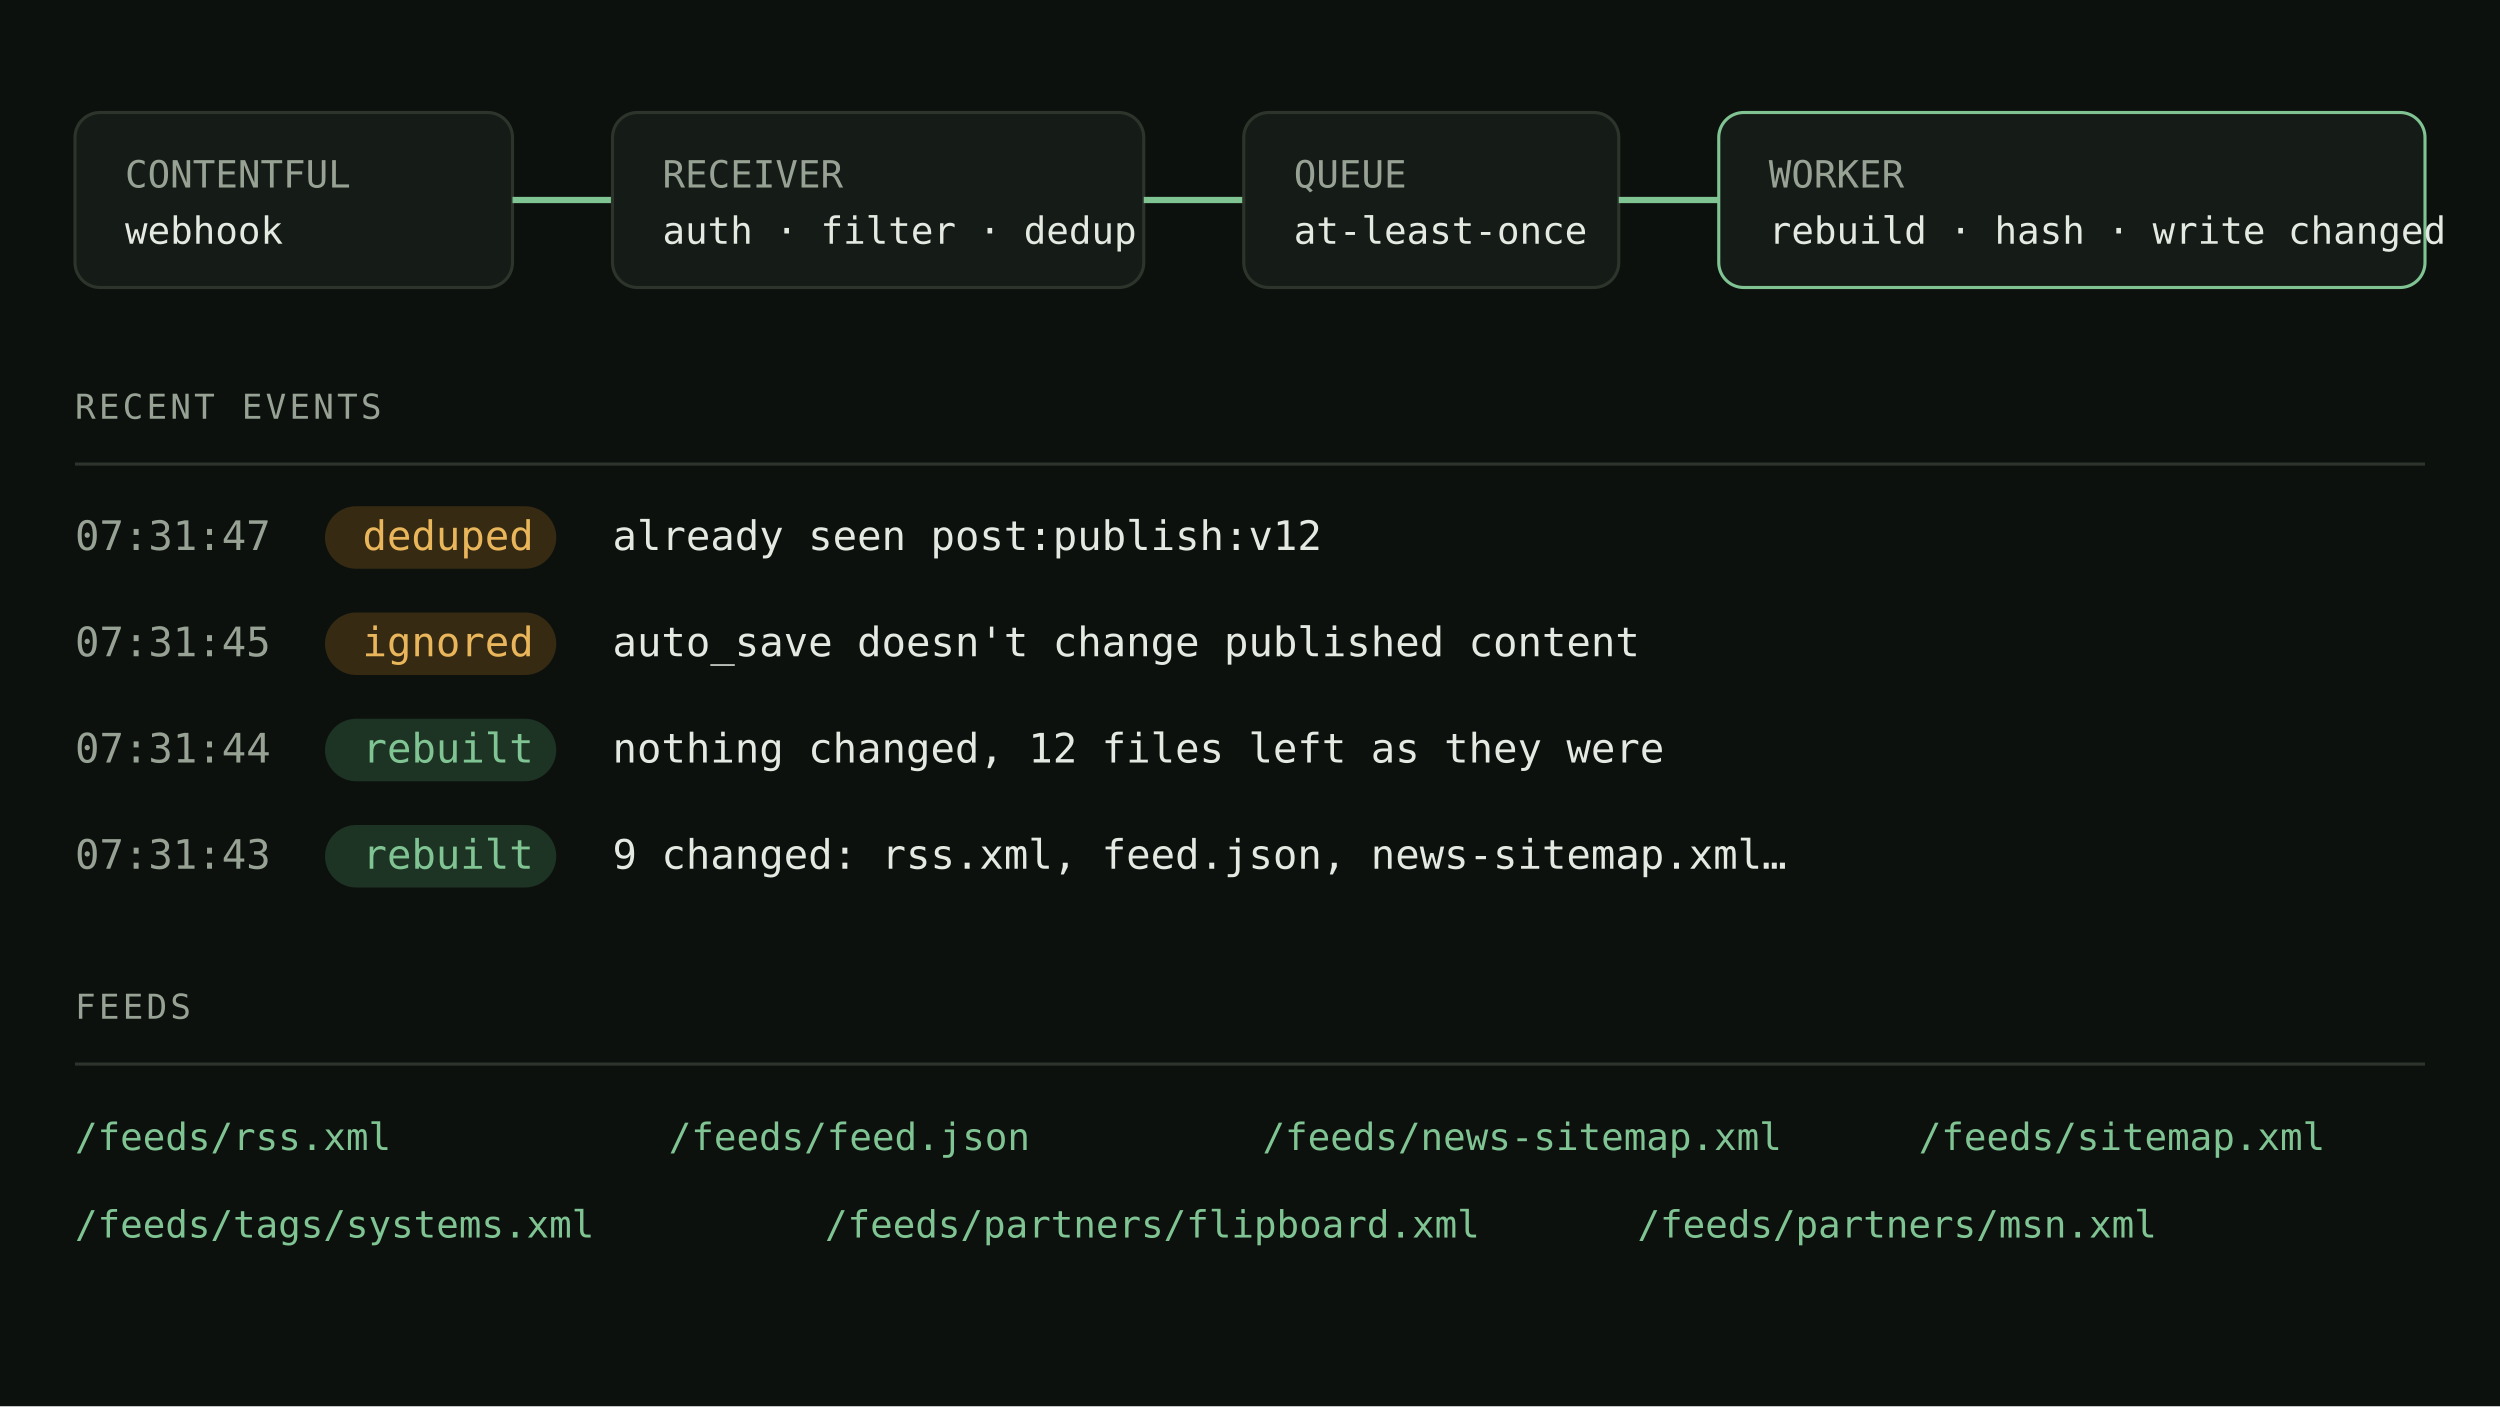
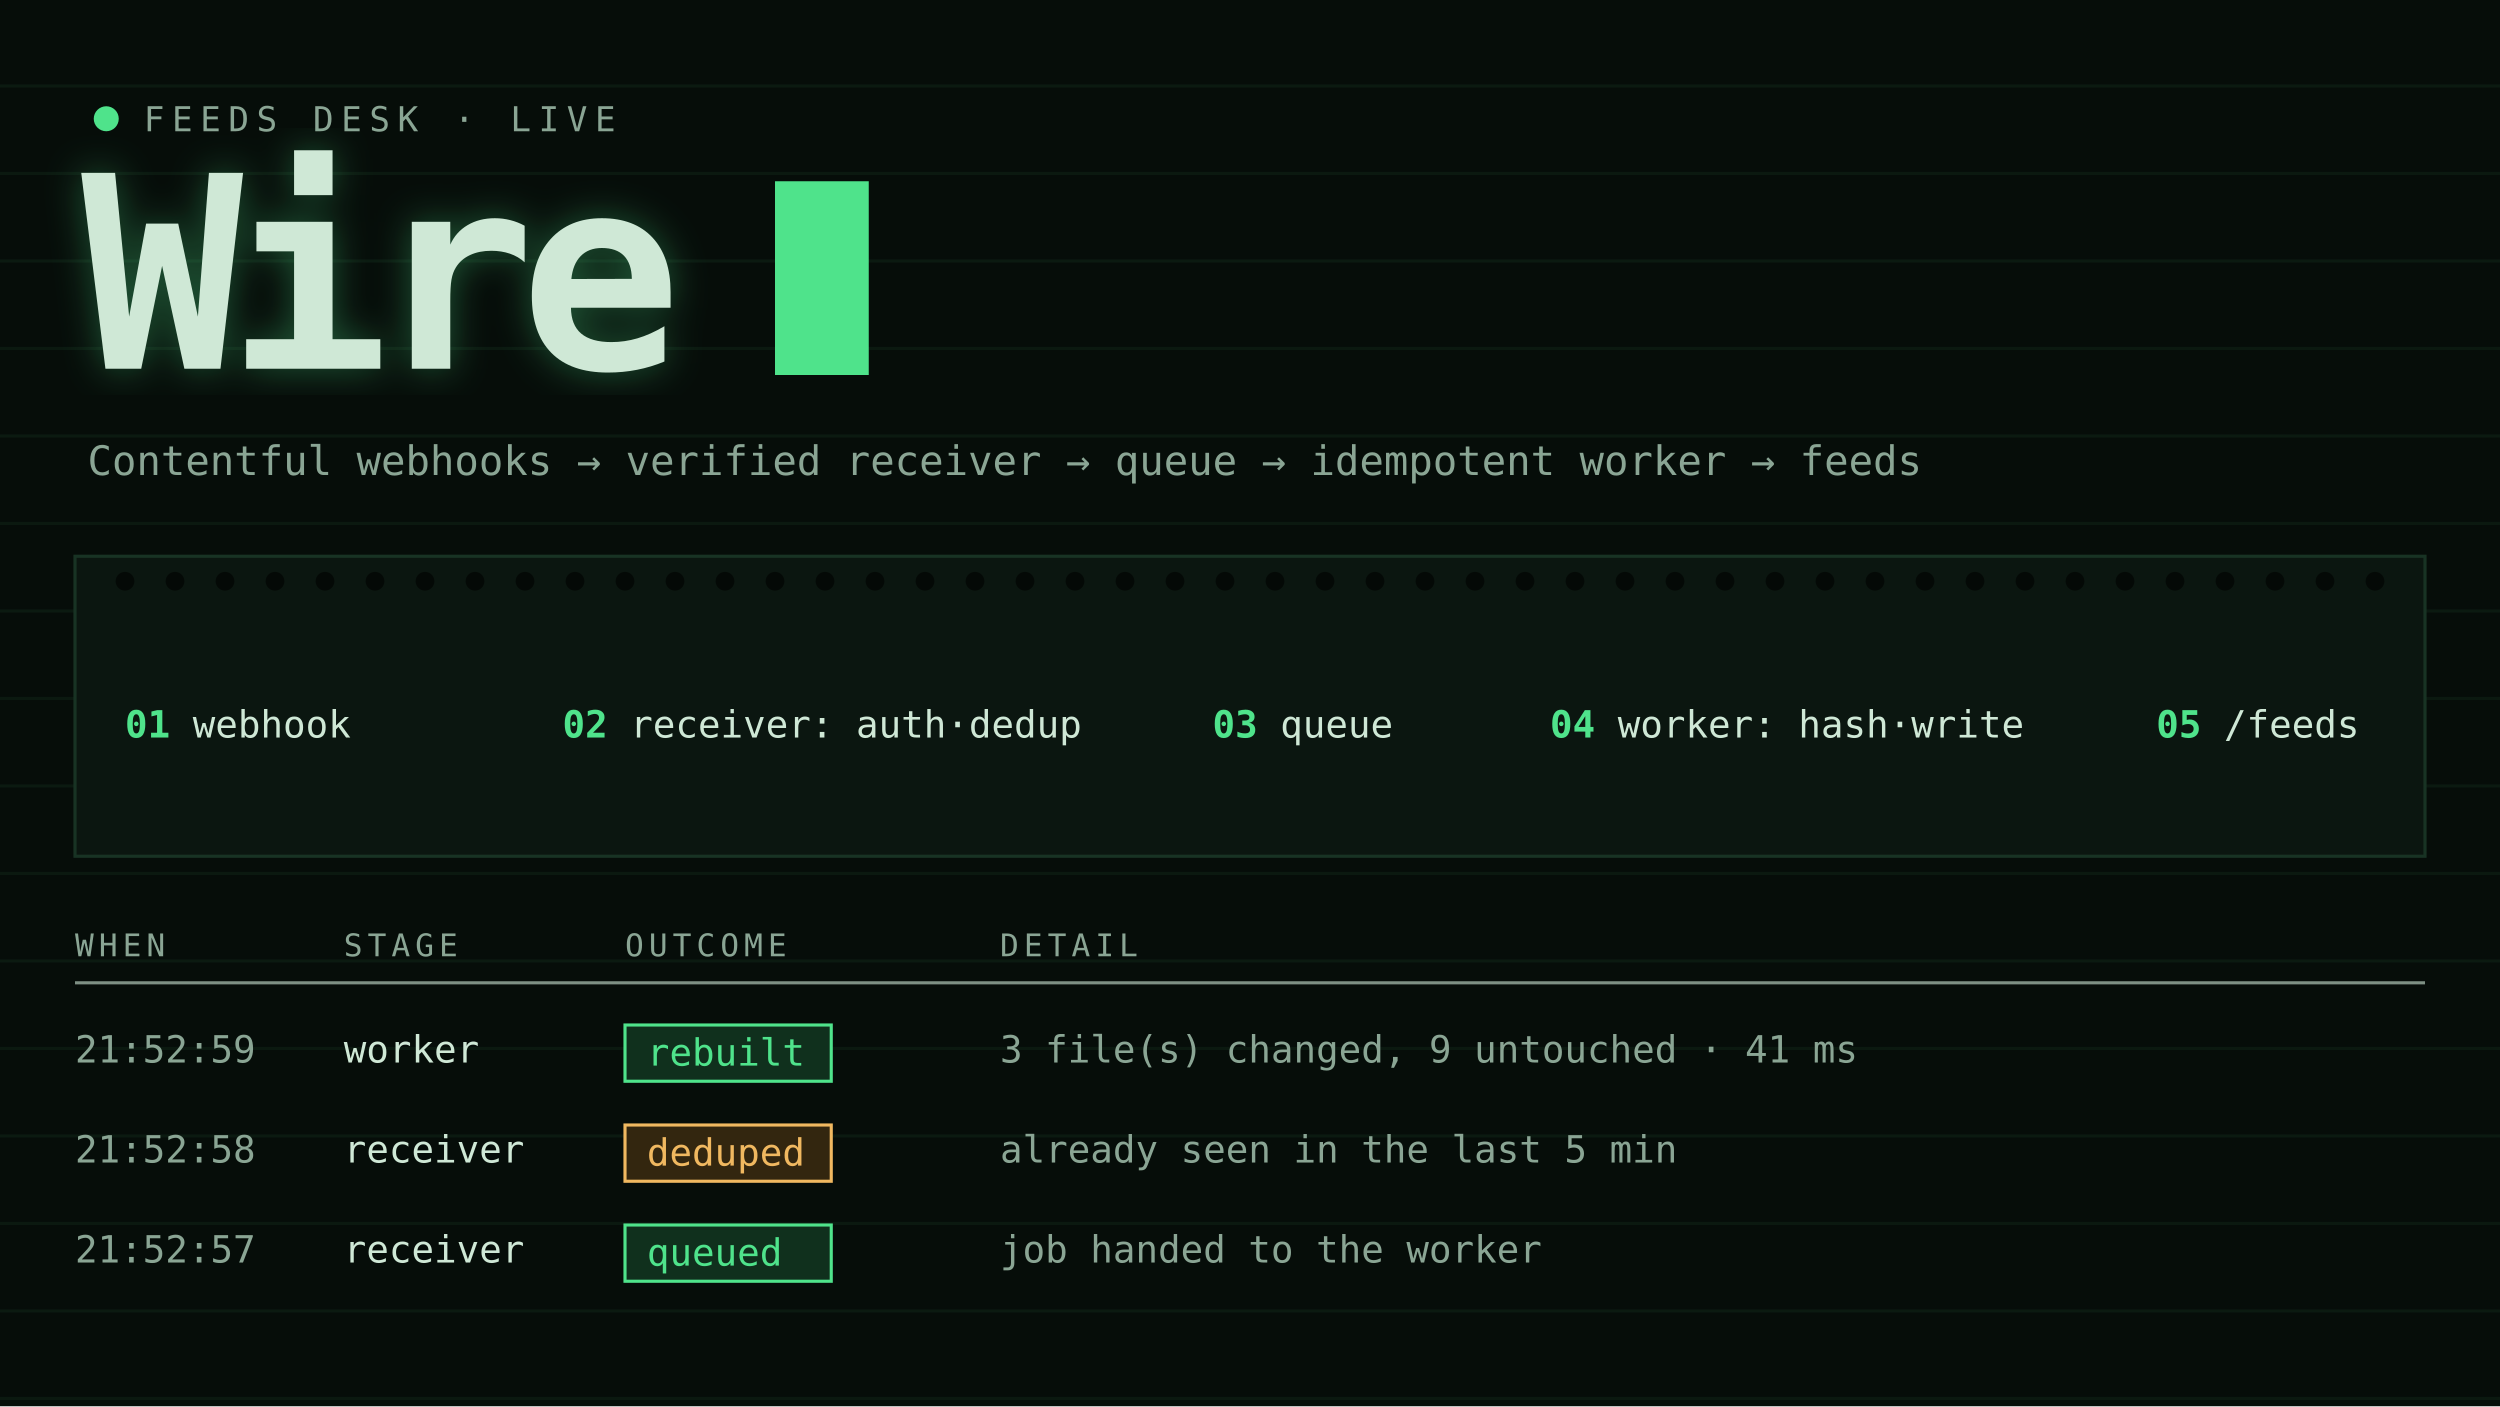
- <svg xmlns="http://www.w3.org/2000/svg" width="800" height="450" viewBox="0 0 800 450" font-family="ui-monospace, Menlo, 'SF Mono', monospace">
-   <rect width="800" height="450" fill="#0d110e" />
-   <g font-size="12">
-     <rect x="24" y="36" width="140" height="56" rx="8" fill="#151b16" stroke="#2c342b" />
-     <text x="40" y="60" fill="#97a294">CONTENTFUL</text>
-     <text x="40" y="78" fill="#e4e9e2">webhook</text>
-     <path d="M164 64 H196" stroke="#7fc492" stroke-width="2" />
-     <rect x="196" y="36" width="170" height="56" rx="8" fill="#151b16" stroke="#2c342b" />
-     <text x="212" y="60" fill="#97a294">RECEIVER</text>
-     <text x="212" y="78" fill="#e4e9e2">auth · filter · dedup</text>
-     <path d="M366 64 H398" stroke="#7fc492" stroke-width="2" />
-     <rect x="398" y="36" width="120" height="56" rx="8" fill="#151b16" stroke="#2c342b" />
-     <text x="414" y="60" fill="#97a294">QUEUE</text>
-     <text x="414" y="78" fill="#e4e9e2">at-least-once</text>
-     <path d="M518 64 H550" stroke="#7fc492" stroke-width="2" />
-     <rect x="550" y="36" width="226" height="56" rx="8" fill="#151b16" stroke="#7fc492" />
-     <text x="566" y="60" fill="#97a294">WORKER</text>
-     <text x="566" y="78" fill="#e4e9e2">rebuild · hash · write changed</text>
+ <svg xmlns="http://www.w3.org/2000/svg" width="800" height="450" viewBox="0 0 800 450" font-family="'JetBrains Mono', Menlo, monospace">
+   <defs>
+     <pattern id="rule" width="800" height="28" patternUnits="userSpaceOnUse">
+       <rect y="27" width="800" height="1" fill="#4fe38b" opacity="0.06" />
+     </pattern>
+     <filter id="glow">
+       <feGaussianBlur stdDeviation="6" />
+     </filter>
+   </defs>
+   <rect width="800" height="450" fill="#060d09" />
+   <rect width="800" height="450" fill="url(#rule)" />
+   <circle cx="34" cy="38" r="4" fill="#4fe38b" />
+   <text x="46" y="42" fill="#8aa594" font-size="11" letter-spacing="2.4">FEEDS DESK · LIVE</text>
+   <text x="26" y="118" fill="#4fe38b" font-size="86" font-weight="800" letter-spacing="-5" opacity="0.35" filter="url(#glow)">Wire</text>
+   <text x="26" y="118" fill="#cfe8d6" font-size="86" font-weight="800" letter-spacing="-5">Wire</text>
+   <rect x="248" y="58" width="30" height="62" fill="#4fe38b" />
+   <text x="28" y="152" fill="#8aa594" font-size="13">Contentful webhooks → verified receiver → queue → idempotent worker → feeds</text>
+   <rect x="24" y="178" width="752" height="96" fill="#0b1610" stroke="#183324" />
+   <g fill="#040906">
+     <circle cx="40" cy="186" r="3" />
+     <circle cx="56" cy="186" r="3" />
+     <circle cx="72" cy="186" r="3" />
+     <circle cx="88" cy="186" r="3" />
+     <circle cx="104" cy="186" r="3" />
+     <circle cx="120" cy="186" r="3" />
+     <circle cx="136" cy="186" r="3" />
+     <circle cx="152" cy="186" r="3" />
+     <circle cx="168" cy="186" r="3" />
+     <circle cx="184" cy="186" r="3" />
+     <circle cx="200" cy="186" r="3" />
+     <circle cx="216" cy="186" r="3" />
+     <circle cx="232" cy="186" r="3" />
+     <circle cx="248" cy="186" r="3" />
+     <circle cx="264" cy="186" r="3" />
+     <circle cx="280" cy="186" r="3" />
+     <circle cx="296" cy="186" r="3" />
+     <circle cx="312" cy="186" r="3" />
+     <circle cx="328" cy="186" r="3" />
+     <circle cx="344" cy="186" r="3" />
+     <circle cx="360" cy="186" r="3" />
+     <circle cx="376" cy="186" r="3" />
+     <circle cx="392" cy="186" r="3" />
+     <circle cx="408" cy="186" r="3" />
+     <circle cx="424" cy="186" r="3" />
+     <circle cx="440" cy="186" r="3" />
+     <circle cx="456" cy="186" r="3" />
+     <circle cx="472" cy="186" r="3" />
+     <circle cx="488" cy="186" r="3" />
+     <circle cx="504" cy="186" r="3" />
+     <circle cx="520" cy="186" r="3" />
+     <circle cx="536" cy="186" r="3" />
+     <circle cx="552" cy="186" r="3" />
+     <circle cx="568" cy="186" r="3" />
+     <circle cx="584" cy="186" r="3" />
+     <circle cx="600" cy="186" r="3" />
+     <circle cx="616" cy="186" r="3" />
+     <circle cx="632" cy="186" r="3" />
+     <circle cx="648" cy="186" r="3" />
+     <circle cx="664" cy="186" r="3" />
+     <circle cx="680" cy="186" r="3" />
+     <circle cx="696" cy="186" r="3" />
+     <circle cx="712" cy="186" r="3" />
+     <circle cx="728" cy="186" r="3" />
+     <circle cx="744" cy="186" r="3" />
+     <circle cx="760" cy="186" r="3" />
  </g>
-   <g font-size="13">
-     <text x="24" y="134" fill="#97a294" font-size="11" letter-spacing="1">RECENT EVENTS</text>
-     <rect x="24" y="148" width="752" height="1" fill="#2c342b" />
-     <text x="24" y="176" fill="#97a294">07:31:47</text>
-     <rect x="104" y="162" width="74" height="20" rx="10" fill="#362a12" />
-     <text x="116" y="176" fill="#e9b65b">deduped</text>
-     <text x="196" y="176" fill="#e4e9e2">already seen post:publish:v12</text>
-     <text x="24" y="210" fill="#97a294">07:31:45</text>
-     <rect x="104" y="196" width="74" height="20" rx="10" fill="#362a12" />
-     <text x="116" y="210" fill="#e9b65b">ignored</text>
-     <text x="196" y="210" fill="#e4e9e2">auto_save doesn't change published content</text>
-     <text x="24" y="244" fill="#97a294">07:31:44</text>
-     <rect x="104" y="230" width="74" height="20" rx="10" fill="#1d3324" />
-     <text x="116" y="244" fill="#7fc492">rebuilt</text>
-     <text x="196" y="244" fill="#e4e9e2">nothing changed, 12 files left as they were</text>
-     <text x="24" y="278" fill="#97a294">07:31:43</text>
-     <rect x="104" y="264" width="74" height="20" rx="10" fill="#1d3324" />
-     <text x="116" y="278" fill="#7fc492">rebuilt</text>
-     <text x="196" y="278" fill="#e4e9e2">9 changed: rss.xml, feed.json, news-sitemap.xml…</text>
+   <g font-size="12" fill="#cfe8d6">
+     <text x="40" y="236">
+       <tspan fill="#4fe38b" font-weight="800">01</tspan> webhook</text>
+     <text x="180" y="236">
+       <tspan fill="#4fe38b" font-weight="800">02</tspan> receiver: auth·dedup</text>
+     <text x="388" y="236">
+       <tspan fill="#4fe38b" font-weight="800">03</tspan> queue</text>
+     <text x="496" y="236">
+       <tspan fill="#4fe38b" font-weight="800">04</tspan> worker: hash·write</text>
+     <text x="690" y="236">
+       <tspan fill="#4fe38b" font-weight="800">05</tspan> /feeds</text>
  </g>
-   <g font-size="12" fill="#7fc492">
-     <text x="24" y="326" fill="#97a294" font-size="11" letter-spacing="1">FEEDS</text>
-     <rect x="24" y="340" width="752" height="1" fill="#2c342b" />
-     <text x="24" y="368">/feeds/rss.xml</text>
-     <text x="214" y="368">/feeds/feed.json</text>
-     <text x="404" y="368">/feeds/news-sitemap.xml</text>
-     <text x="614" y="368">/feeds/sitemap.xml</text>
-     <text x="24" y="396">/feeds/tags/systems.xml</text>
-     <text x="264" y="396">/feeds/partners/flipboard.xml</text>
-     <text x="524" y="396">/feeds/partners/msn.xml</text>
+   <g font-size="10" fill="#8aa594" letter-spacing="1.6">
+     <text x="24" y="306">WHEN</text>
+     <text x="110" y="306">STAGE</text>
+     <text x="200" y="306">OUTCOME</text>
+     <text x="320" y="306">DETAIL</text>
+   </g>
+   <rect x="24" y="314" width="752" height="1" fill="#cfe8d6" opacity="0.6" />
+   <g font-size="12" fill="#cfe8d6">
+     <text x="24" y="340" fill="#8aa594">21:52:59</text>
+     <text x="110" y="340">worker</text>
+     <rect x="200" y="328" width="66" height="18" fill="#10301d" stroke="#4fe38b" />
+     <text x="207" y="341" fill="#4fe38b">rebuilt</text>
+     <text x="320" y="340" fill="#8aa594">3 file(s) changed, 9 untouched · 41 ms</text>
+     <text x="24" y="372" fill="#8aa594">21:52:58</text>
+     <text x="110" y="372">receiver</text>
+     <rect x="200" y="360" width="66" height="18" fill="#33260f" stroke="#f0b860" />
+     <text x="207" y="373" fill="#f0b860">deduped</text>
+     <text x="320" y="372" fill="#8aa594">already seen in the last 5 min</text>
+     <text x="24" y="404" fill="#8aa594">21:52:57</text>
+     <text x="110" y="404">receiver</text>
+     <rect x="200" y="392" width="66" height="18" fill="#10301d" stroke="#4fe38b" />
+     <text x="207" y="405" fill="#4fe38b">queued</text>
+     <text x="320" y="404" fill="#8aa594">job handed to the worker</text>
  </g>
</svg>
